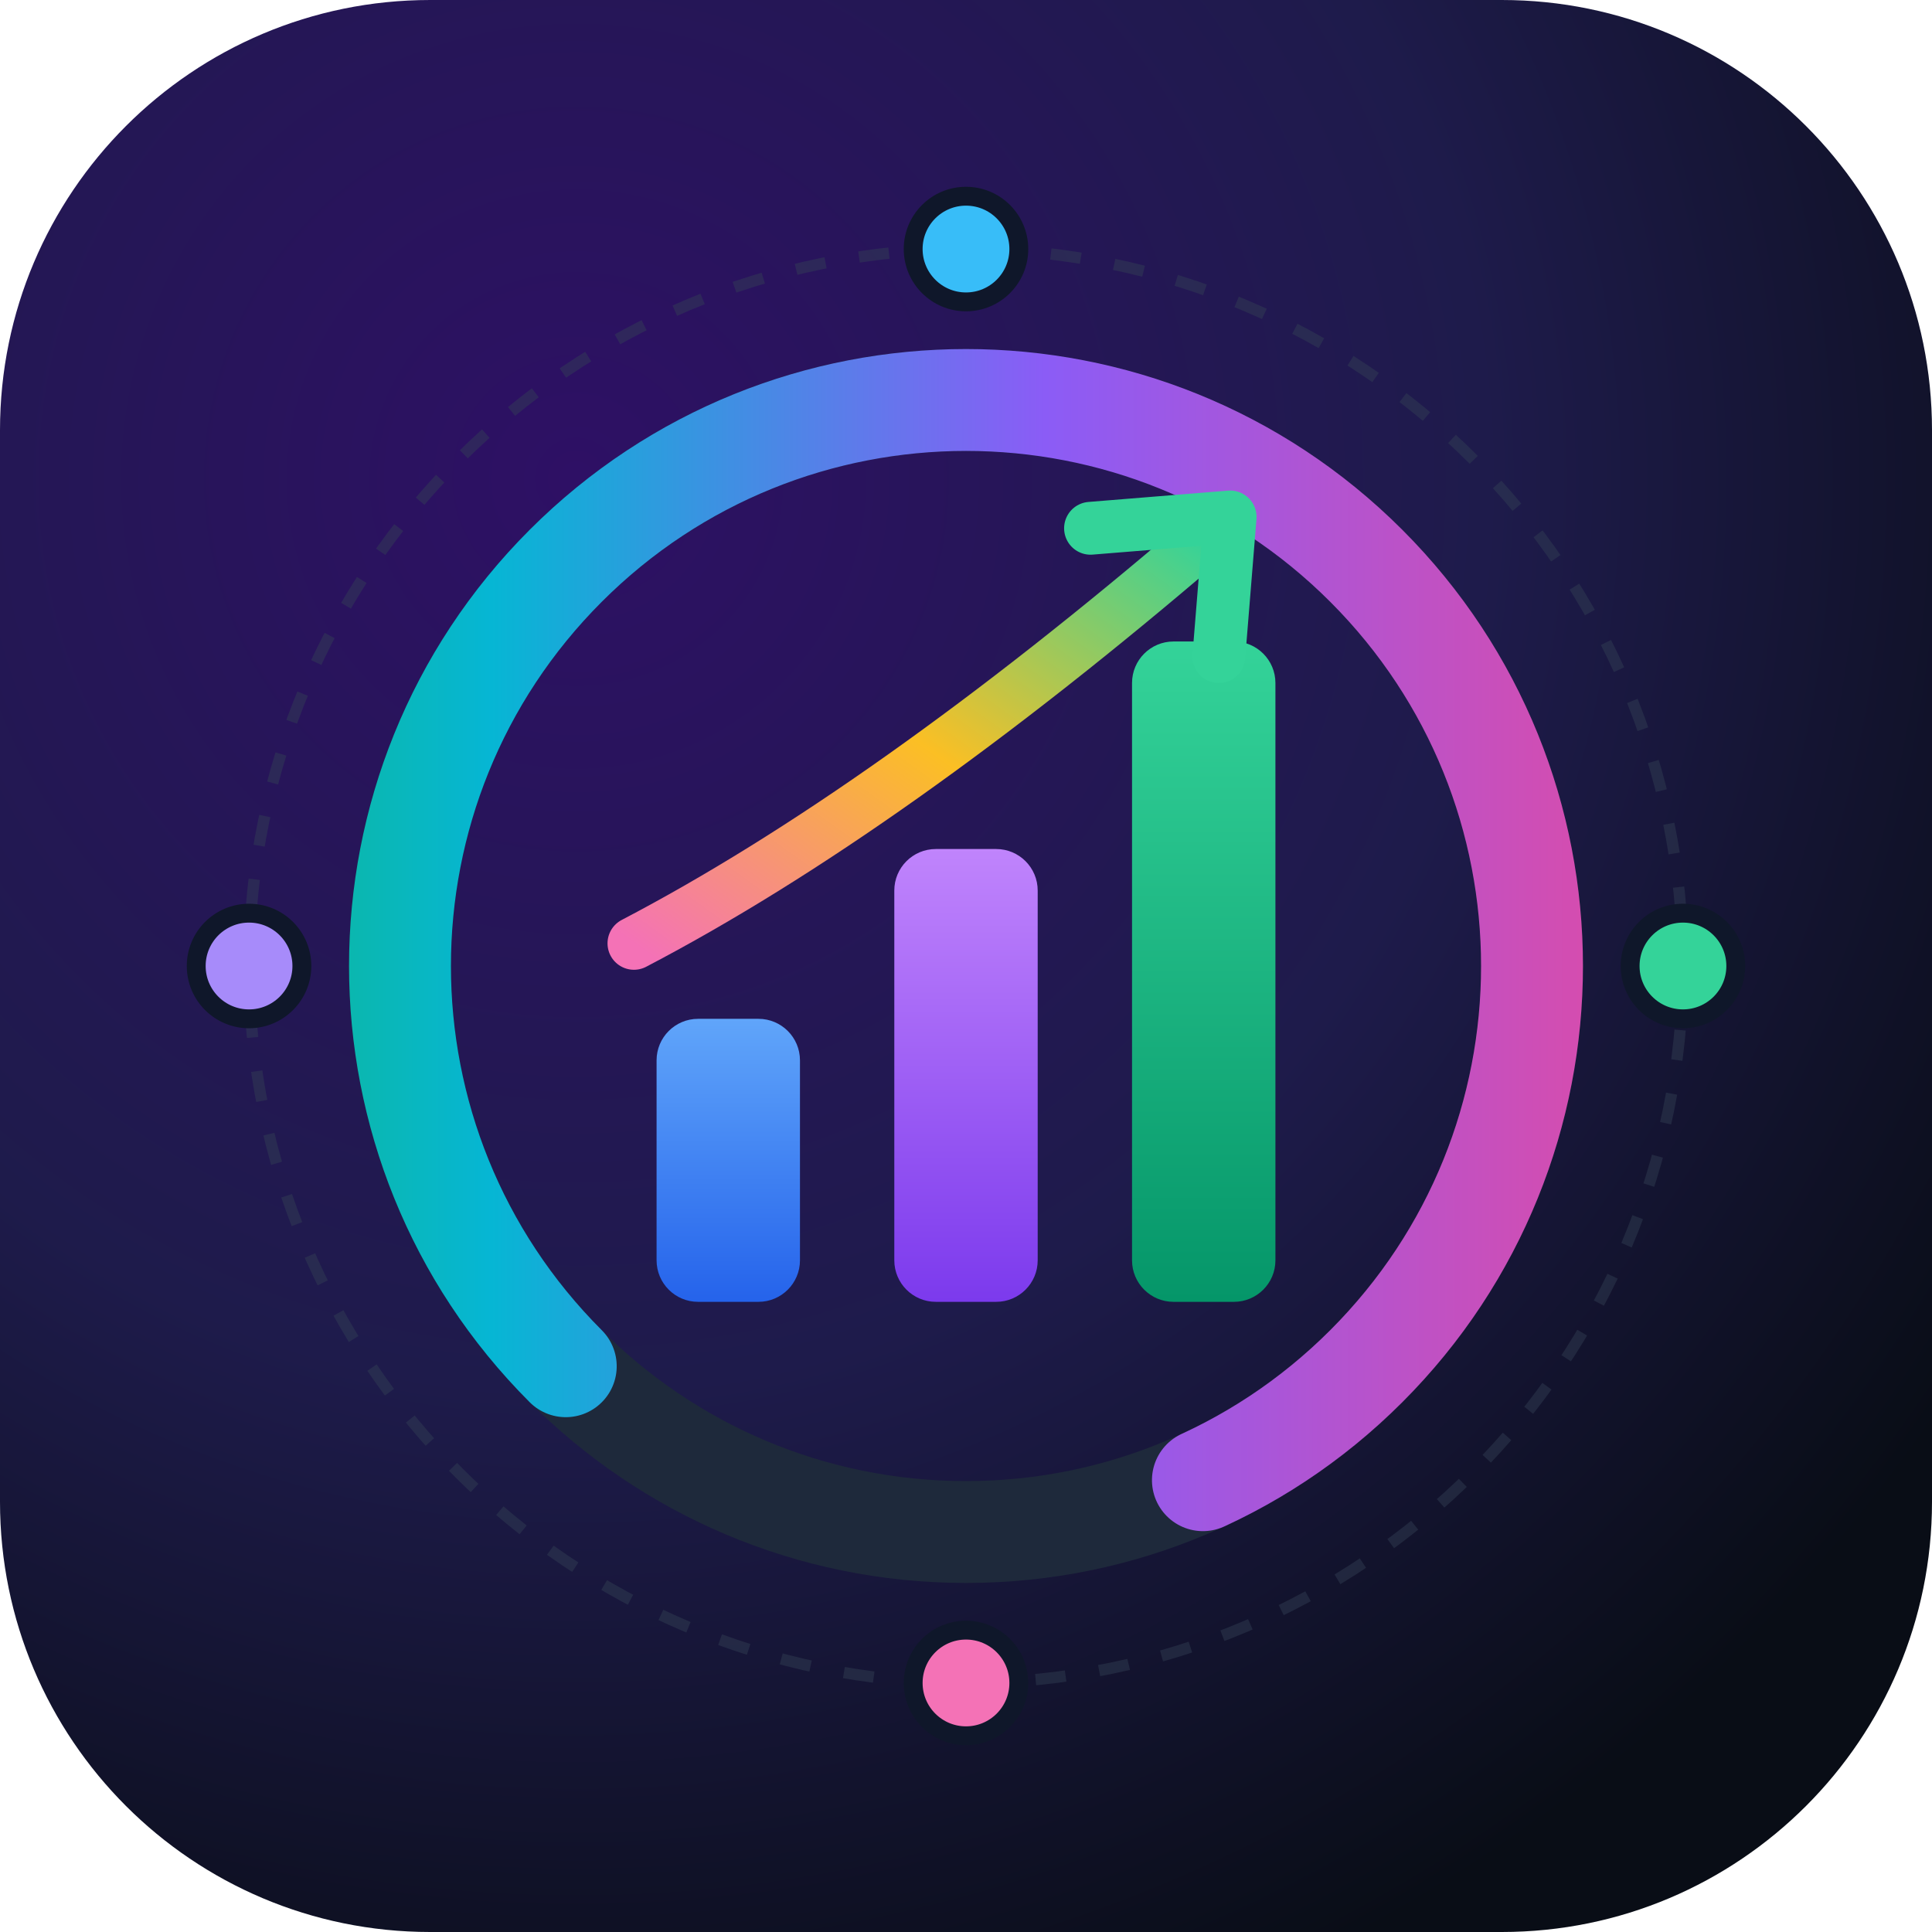
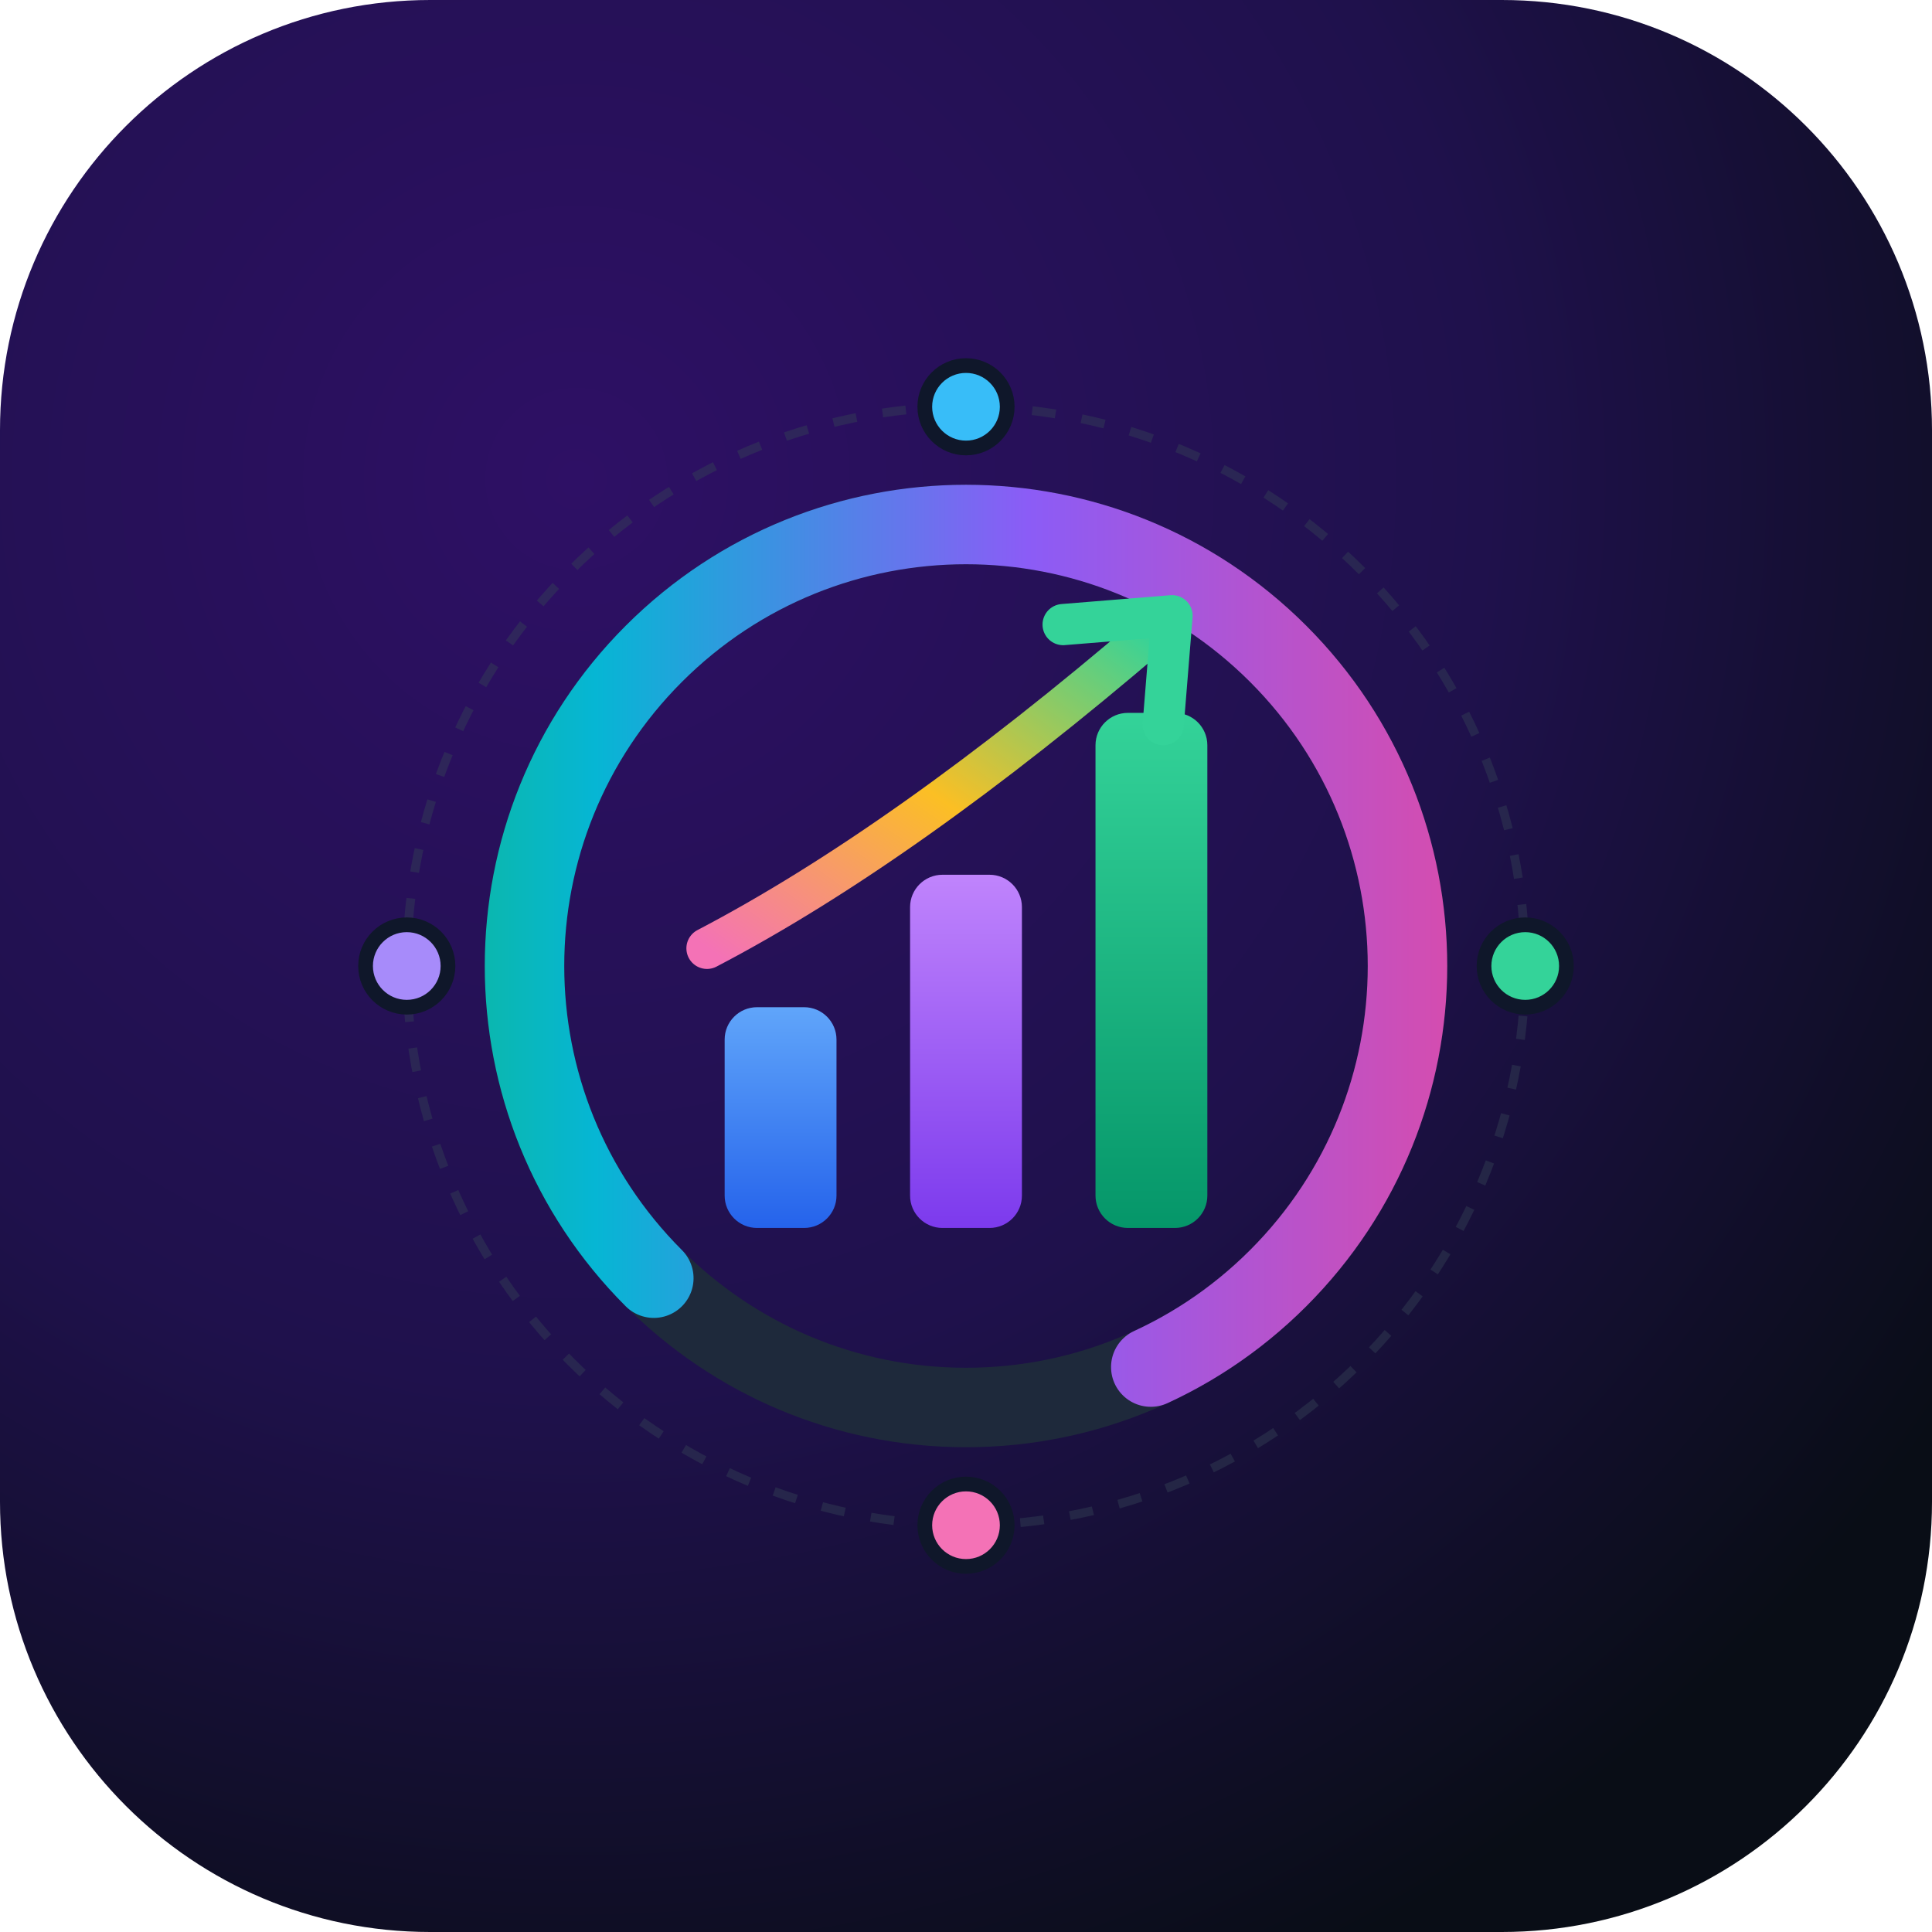
<svg xmlns="http://www.w3.org/2000/svg" width="1024" height="1024" viewBox="0 0 1024 1024">
  <defs>
    <radialGradient id="pm80BgGrad" cx="30%" cy="25%" r="85%">
      <stop offset="0%" stop-color="#2E1065" />
-       <stop offset="55%" stop-color="#1E1B4B" />
+       <stop offset="55%" stop-color="#1F114C" />
      <stop offset="100%" stop-color="#090D16" />
    </radialGradient>
    <linearGradient id="pm80RingGrad" x1="0%" y1="0%" x2="100%" y2="100%">
      <stop offset="0%" stop-color="#EC4899" />
      <stop offset="45%" stop-color="#8B5CF6" />
      <stop offset="80%" stop-color="#06B6D4" />
      <stop offset="100%" stop-color="#10B981" />
    </linearGradient>
    <linearGradient id="pm80Bar1" x1="0%" y1="0%" x2="0%" y2="100%">
      <stop offset="0%" stop-color="#60A5FA" />
      <stop offset="100%" stop-color="#2563EB" />
    </linearGradient>
    <linearGradient id="pm80Bar2" x1="0%" y1="0%" x2="0%" y2="100%">
      <stop offset="0%" stop-color="#C084FC" />
      <stop offset="100%" stop-color="#7C3AED" />
    </linearGradient>
    <linearGradient id="pm80Bar3" x1="0%" y1="0%" x2="0%" y2="100%">
      <stop offset="0%" stop-color="#34D399" />
      <stop offset="100%" stop-color="#059669" />
    </linearGradient>
    <linearGradient id="pm80ArrowGrad" x1="0%" y1="100%" x2="100%" y2="0%">
      <stop offset="0%" stop-color="#F472B6" />
      <stop offset="50%" stop-color="#FBBF24" />
      <stop offset="100%" stop-color="#34D399" />
    </linearGradient>
  </defs>
  <rect x="0" y="0" width="1024" height="1024" rx="228" fill="url(#pm80BgGrad)" />
-   <circle cx="512" cy="512" r="380" stroke="#334155" stroke-opacity="0.45" stroke-width="6" stroke-dasharray="16 18" fill="none" />
-   <circle cx="512" cy="512" r="300" stroke="#1E293B" stroke-width="54" fill="none" />
-   <circle cx="512" cy="512" r="300" stroke="url(#pm80RingGrad)" stroke-width="54" stroke-dasharray="1520 1885" stroke-linecap="round" fill="none" transform="rotate(135 512 512)" />
-   <circle cx="512" cy="132" r="28" fill="#38BDF8" stroke="#0F172A" stroke-width="10" />
-   <circle cx="892" cy="512" r="28" fill="#34D399" stroke="#0F172A" stroke-width="10" />
-   <circle cx="512" cy="892" r="28" fill="#F472B6" stroke="#0F172A" stroke-width="10" />
-   <circle cx="132" cy="512" r="28" fill="#A78BFA" stroke="#0F172A" stroke-width="10" />
-   <g>
-     <rect x="348" y="540" width="76" height="150" rx="22" fill="url(#pm80Bar1)" />
-     <rect x="474" y="450" width="76" height="240" rx="22" fill="url(#pm80Bar2)" />
-     <rect x="600" y="340" width="76" height="350" rx="22" fill="url(#pm80Bar3)" />
+   <g transform="translate(512, 512) scale(0.78) translate(-512, -512)">
+     <circle cx="512" cy="512" r="380" stroke="#334155" stroke-opacity="0.45" stroke-width="6" stroke-dasharray="16 18" fill="none" />
+     <circle cx="512" cy="512" r="300" stroke="#1E293B" stroke-width="54" fill="none" />
+     <circle cx="512" cy="512" r="300" stroke="url(#pm80RingGrad)" stroke-width="54" stroke-dasharray="1520 1885" stroke-linecap="round" fill="none" transform="rotate(135 512 512)" />
+     <circle cx="512" cy="132" r="28" fill="#38BDF8" stroke="#0F172A" stroke-width="10" />
+     <circle cx="892" cy="512" r="28" fill="#34D399" stroke="#0F172A" stroke-width="10" />
+     <circle cx="512" cy="892" r="28" fill="#F472B6" stroke="#0F172A" stroke-width="10" />
+     <circle cx="132" cy="512" r="28" fill="#A78BFA" stroke="#0F172A" stroke-width="10" />
+     <g>
+       <rect x="348" y="540" width="76" height="150" rx="22" fill="url(#pm80Bar1)" />
+       <rect x="474" y="450" width="76" height="240" rx="22" fill="url(#pm80Bar2)" />
+       <rect x="600" y="340" width="76" height="350" rx="22" fill="url(#pm80Bar3)" />
+     </g>
+     <path d="M 336 500 Q 470 430 638 286" stroke="url(#pm80ArrowGrad)" stroke-width="28" stroke-linecap="round" fill="none" />
+     <path d="M 578 280 L 652 274 L 646 348" stroke="#34D399" stroke-width="28" stroke-linecap="round" stroke-linejoin="round" fill="none" />
  </g>
-   <path d="M 336 500 Q 470 430 638 286" stroke="url(#pm80ArrowGrad)" stroke-width="28" stroke-linecap="round" fill="none" />
-   <path d="M 578 280 L 652 274 L 646 348" stroke="#34D399" stroke-width="28" stroke-linecap="round" stroke-linejoin="round" fill="none" />
</svg>
